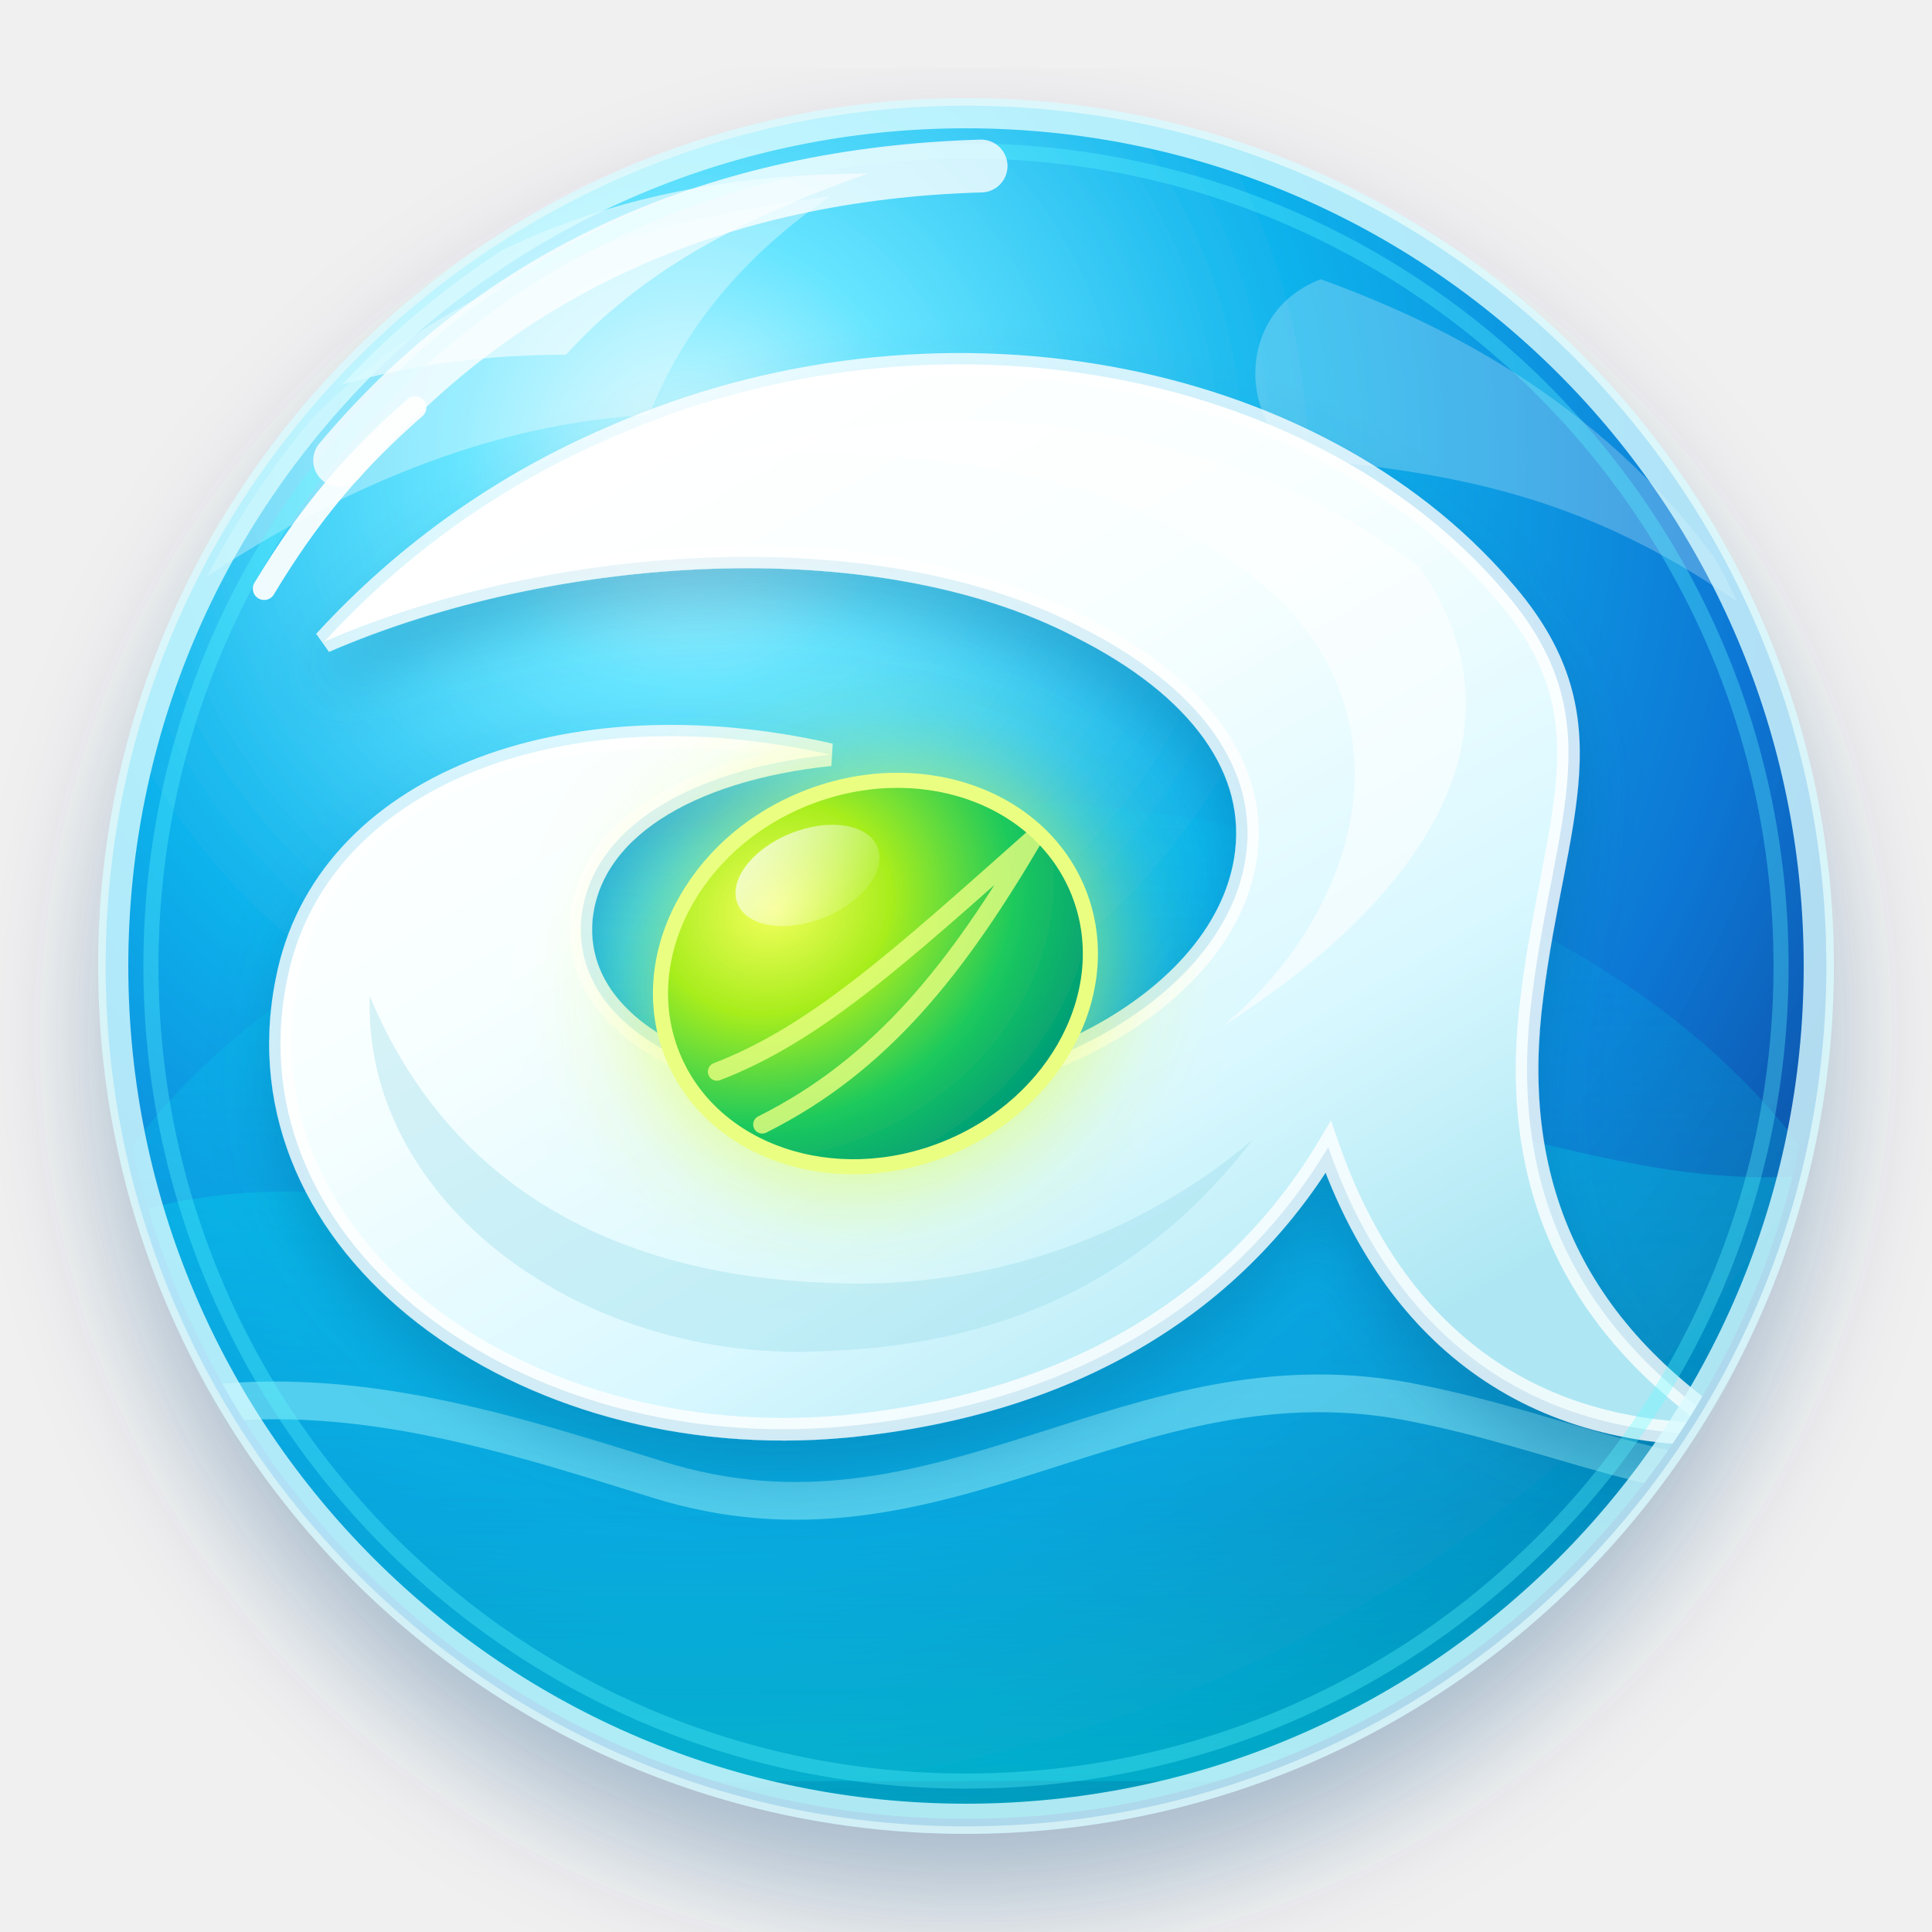
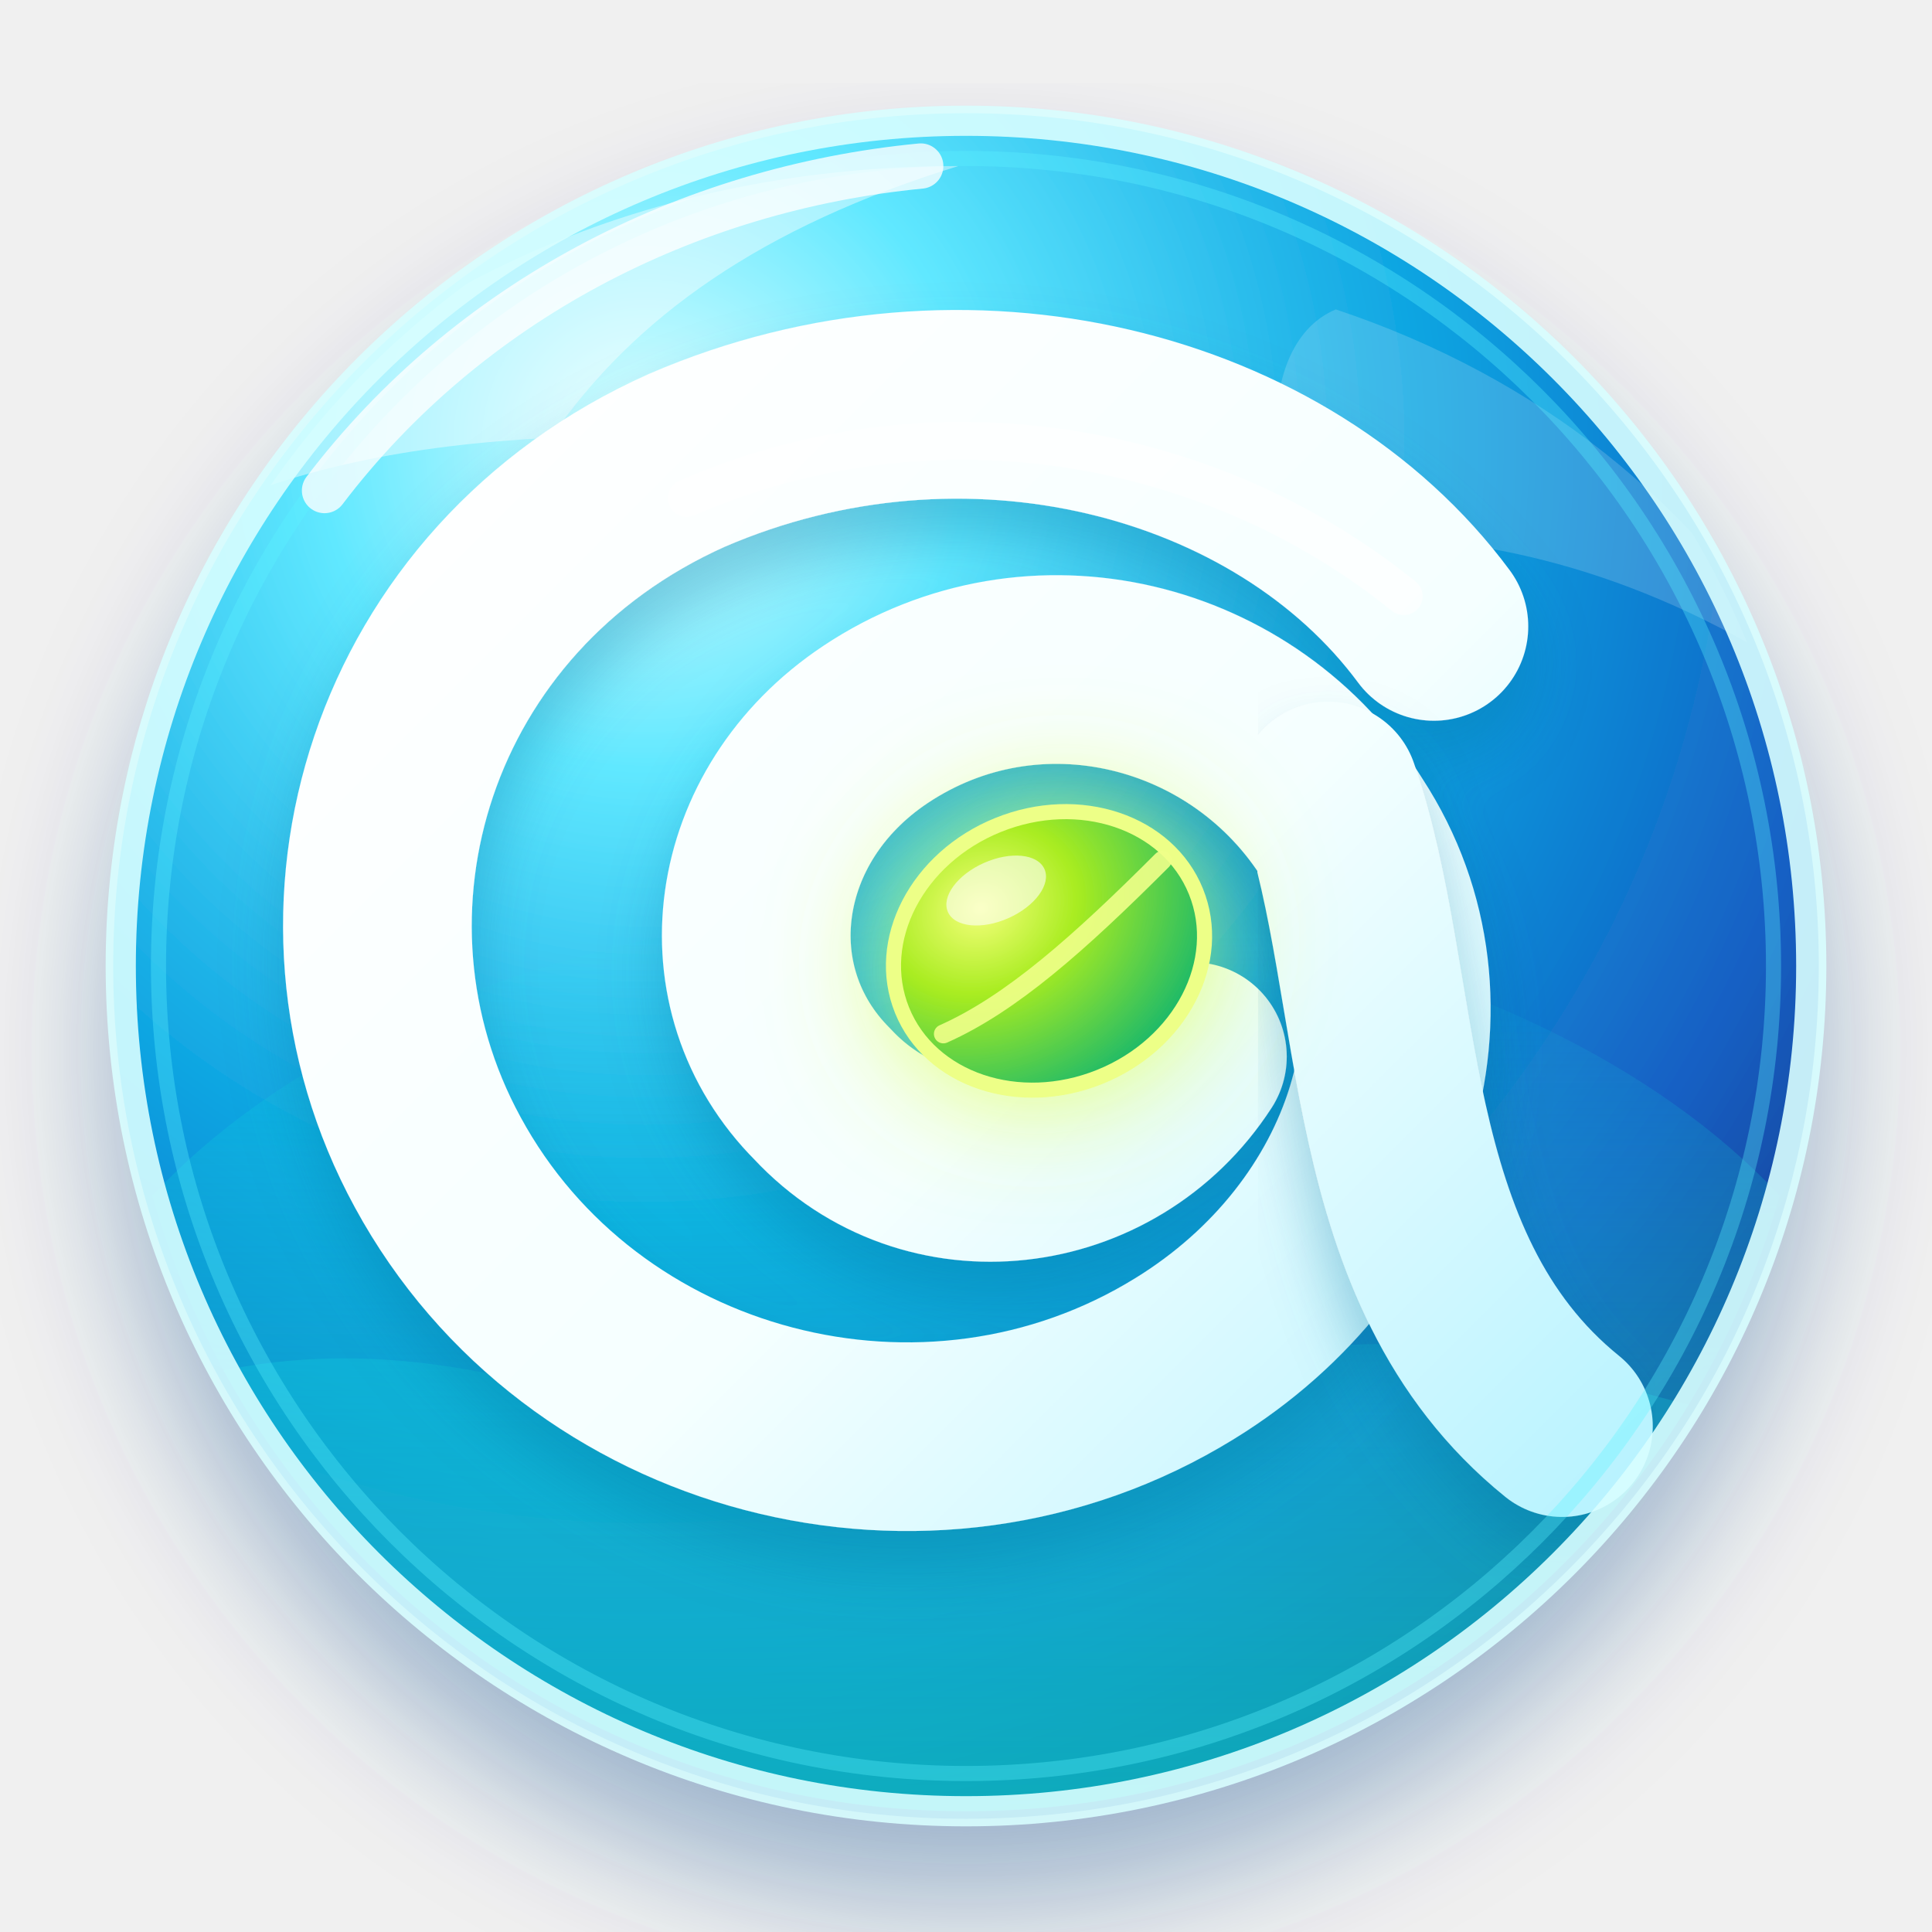
<svg xmlns="http://www.w3.org/2000/svg" viewBox="0 0 256 256" role="img" aria-labelledby="title desc">
  <defs>
-     <radialGradient id="sky" cx="34%" cy="21%" r="81%">
-       <stop offset="0" stop-color="#d7fbff" />
-       <stop offset=".16" stop-color="#67e5ff" />
-       <stop offset=".47" stop-color="#08aeea" />
-       <stop offset=".76" stop-color="#0877d5" />
-       <stop offset="1" stop-color="#06499d" />
+     <radialGradient id="aero-sky" cx="31%" cy="19%" r="88%">
+       <stop offset="0" stop-color="#dfffff" />
+       <stop offset=".22" stop-color="#60e8ff" />
+       <stop offset=".55" stop-color="#079fdf" />
+       <stop offset=".82" stop-color="#1760c4" />
+       <stop offset="1" stop-color="#163d91" />
    </radialGradient>
-     <linearGradient id="sea" x1="0" y1="0" x2="0" y2="1">
-       <stop offset="0" stop-color="#00efff" stop-opacity=".06" />
-       <stop offset=".56" stop-color="#04e1e7" stop-opacity=".28" />
-       <stop offset="1" stop-color="#00f3d1" stop-opacity=".72" />
+     <linearGradient id="aero-sea" x1="0" y1="0" x2="0" y2="1">
+       <stop offset="0" stop-color="#15f3e4" stop-opacity="0" />
+       <stop offset="1" stop-color="#00d8ba" stop-opacity=".72" />
    </linearGradient>
-     <linearGradient id="ribbon" x1=".18" y1=".13" x2=".78" y2=".9">
-       <stop offset="0" stop-color="#fff" />
-       <stop offset=".34" stop-color="#f8ffff" />
-       <stop offset=".72" stop-color="#d9f8ff" />
-       <stop offset="1" stop-color="#aee7f3" />
+     <linearGradient id="aero-air" x1="55" y1="55" x2="205" y2="205" gradientUnits="userSpaceOnUse">
+       <stop offset="0" stop-color="#ffffff" />
+       <stop offset=".55" stop-color="#f5ffff" />
+       <stop offset="1" stop-color="#b9f3ff" />
    </linearGradient>
-     <radialGradient id="leaf" cx="34%" cy="24%" r="78%">
-       <stop offset="0" stop-color="#f3ff5c" />
-       <stop offset=".35" stop-color="#a8ed1d" />
-       <stop offset=".72" stop-color="#1cc95d" />
-       <stop offset="1" stop-color="#029f76" />
+     <radialGradient id="aero-core" cx="35%" cy="26%" r="78%">
+       <stop offset="0" stop-color="#f4ff7a" />
+       <stop offset=".4" stop-color="#a8ec20" />
+       <stop offset="1" stop-color="#19b86b" />
    </radialGradient>
-     <linearGradient id="glint" x1="0" y1="0" x2="1" y2="1">
-       <stop offset="0" stop-color="#fff" stop-opacity=".95" />
-       <stop offset="1" stop-color="#fff" stop-opacity="0" />
-     </linearGradient>
-     <clipPath id="orbClip">
-       <circle cx="128" cy="128" r="113" />
+     <filter id="aero-shadow" x="-30%" y="-30%" width="160%" height="175%">
+       <feDropShadow dx="0" dy="11" stdDeviation="9" flood-color="#073f87" flood-opacity=".35" />
+     </filter>
+     <filter id="aero-air-shadow" x="-30%" y="-30%" width="170%" height="170%">
+       <feDropShadow dx="0" dy="5" stdDeviation="4" flood-color="#0874a4" flood-opacity=".34" />
+     </filter>
+     <filter id="aero-core-glow" x="-80%" y="-80%" width="260%" height="260%">
+       <feDropShadow dx="0" dy="0" stdDeviation="8" flood-color="#d9ff42" flood-opacity=".8" />
+     </filter>
+     <clipPath id="aero-clip">
+       <circle cx="128" cy="128" r="112" />
    </clipPath>
-     <filter id="shadow" x="-30%" y="-30%" width="160%" height="170%">
-       <feDropShadow dx="0" dy="9" stdDeviation="8" flood-color="#003d79" flood-opacity=".32" />
-     </filter>
-     <filter id="softShadow" x="-30%" y="-30%" width="170%" height="170%">
-       <feDropShadow dx="0" dy="5" stdDeviation="4" flood-color="#00669b" flood-opacity=".34" />
-     </filter>
-     <filter id="coreGlow" x="-70%" y="-70%" width="240%" height="240%">
-       <feDropShadow dx="0" dy="0" stdDeviation="8" flood-color="#dfff3a" flood-opacity=".75" />
-     </filter>
  </defs>
-   <circle cx="128" cy="128" r="114" fill="url(#sky)" filter="url(#shadow)" />
-   <g clip-path="url(#orbClip)">
-     <ellipse cx="128" cy="190" rx="124" ry="84" fill="url(#sea)" />
-     <path d="M-4 172c31-24 63-11 91-7 38 5 57-21 93-18 29 3 47 16 83 4v85H-4Z" fill="#00eff0" opacity=".22" />
-     <path d="M-7 198c35-21 65-11 94-2 38 12 63-18 101-10 25 5 43 17 76 7" fill="none" stroke="#b7ffff" stroke-width="5" opacity=".42" />
-     <path d="M25 78c17-33 47-47 85-52-13 9-20 19-24 29-21 1-42 10-61 23Z" fill="#fff" opacity=".34" />
-     <path d="M39 53c23-23 49-30 76-30-17 6-30 13-40 24-13 0-25 2-36 6Z" fill="#fff" opacity=".58" />
-     <path d="M175 37c25 9 44 23 57 44-21-15-38-18-57-20-10-1-13-19 0-24Z" fill="#fff" opacity=".24" />
-     <path d="M199 78c-25-29-75-39-118-20-14 6-27 15-38 27 30-13 73-16 100-2 16 8 24 19 22 31-3 18-27 31-50 31-22 0-39-9-38-23 1-12 14-20 33-22-35-8-67 4-72 30-7 35 31 63 74 59 31-3 52-17 64-37 8 23 25 39 54 38-23-15-30-35-27-58 3-24 11-37-4-54Z" fill="url(#ribbon)" stroke="#fff" stroke-opacity=".78" stroke-width="3" filter="url(#softShadow)" />
-     <path d="M188 75c-24-18-61-25-94-14 27-3 58 2 75 18 18 17 11 42-7 57 25-16 42-38 26-61Z" fill="#fff" opacity=".56" />
-     <path d="M49 132c-1 27 28 49 61 47 25-1 43-11 56-28-14 12-34 20-56 19-30-1-51-14-61-38Z" fill="#97dae9" opacity=".36" />
-     <g filter="url(#coreGlow)">
-       <ellipse cx="116" cy="129" rx="29" ry="25" transform="rotate(-22 116 129)" fill="url(#leaf)" stroke="#eaff81" stroke-width="2" />
-       <path d="M95 142c13-5 24-15 42-31-10 17-20 30-36 38" fill="none" stroke="#eaff80" stroke-width="2.4" stroke-linecap="round" opacity=".8" />
-       <ellipse cx="107" cy="116" rx="10" ry="6" transform="rotate(-22 107 116)" fill="url(#glint)" opacity=".84" />
+   <circle cx="128" cy="128" r="113" fill="url(#aero-sky)" filter="url(#aero-shadow)" />
+   <g clip-path="url(#aero-clip)">
+     <ellipse cx="128" cy="196" rx="124" ry="76" fill="url(#aero-sea)" />
+     <path d="M4 191c38-20 64-8 92-1 36 9 60-17 99-11 23 4 40 14 66 9v58H4Z" fill="#13e7df" opacity=".2" />
+     <path d="M24 69c26-32 63-47 103-47-26 8-43 20-54 36-19 1-34 4-49 11Z" fill="#fff" opacity=".43" />
+     <path d="M177 41c27 9 48 26 61 48-22-14-42-18-60-18-10 0-13-25-1-30Z" fill="#fff" opacity=".17" />
+     <path d="M190 83c-20-27-62-38-99-22-38 17-51 60-33 93 19 35 65 47 99 26 26-16 36-47 21-70-13-21-41-28-62-14-18 12-21 35-7 49 14 15 38 12 49-5" fill="none" stroke="url(#aero-air)" stroke-width="25" stroke-linecap="round" stroke-linejoin="round" filter="url(#aero-air-shadow)" />
+     <path d="M176 105c9 26 5 63 31 84" fill="none" stroke="url(#aero-air)" stroke-width="24" stroke-linecap="round" filter="url(#aero-air-shadow)" />
+     <path d="M186 79c-26-21-63-27-95-13" fill="none" stroke="#fff" stroke-width="5" stroke-linecap="round" opacity=".62" />
+     <g filter="url(#aero-core-glow)">
+       <ellipse cx="139" cy="126" rx="21" ry="18" transform="rotate(-22 139 126)" fill="url(#aero-core)" stroke="#edff87" stroke-width="2" />
+       <path d="M125 137c9-4 18-12 29-23" fill="none" stroke="#efff8a" stroke-width="2.5" stroke-linecap="round" opacity=".9" />
+       <ellipse cx="132" cy="118" rx="7" ry="4" transform="rotate(-24 132 118)" fill="#fff" opacity=".58" />
    </g>
  </g>
-   <circle cx="128" cy="128" r="113" fill="none" stroke="#d9fbff" stroke-opacity=".8" stroke-width="4" />
-   <circle cx="128" cy="128" r="108" fill="none" stroke="#5ff6ff" stroke-opacity=".32" stroke-width="2" />
-   <path d="M45 61c21-25 50-38 85-39" fill="none" stroke="#fff" stroke-width="7" stroke-linecap="round" opacity=".78" />
-   <path d="M35 78c6-10 12-17 20-24" fill="none" stroke="#fff" stroke-width="3" stroke-linecap="round" opacity=".92" />
+   <circle cx="128" cy="128" r="112" fill="none" stroke="#d8feff" stroke-width="4" opacity=".9" />
+   <circle cx="128" cy="128" r="107" fill="none" stroke="#5af4ff" stroke-width="2" opacity=".33" />
+   <path d="M43 65c19-25 48-40 79-43" fill="none" stroke="#fff" stroke-width="6" stroke-linecap="round" opacity=".78" />
</svg>
